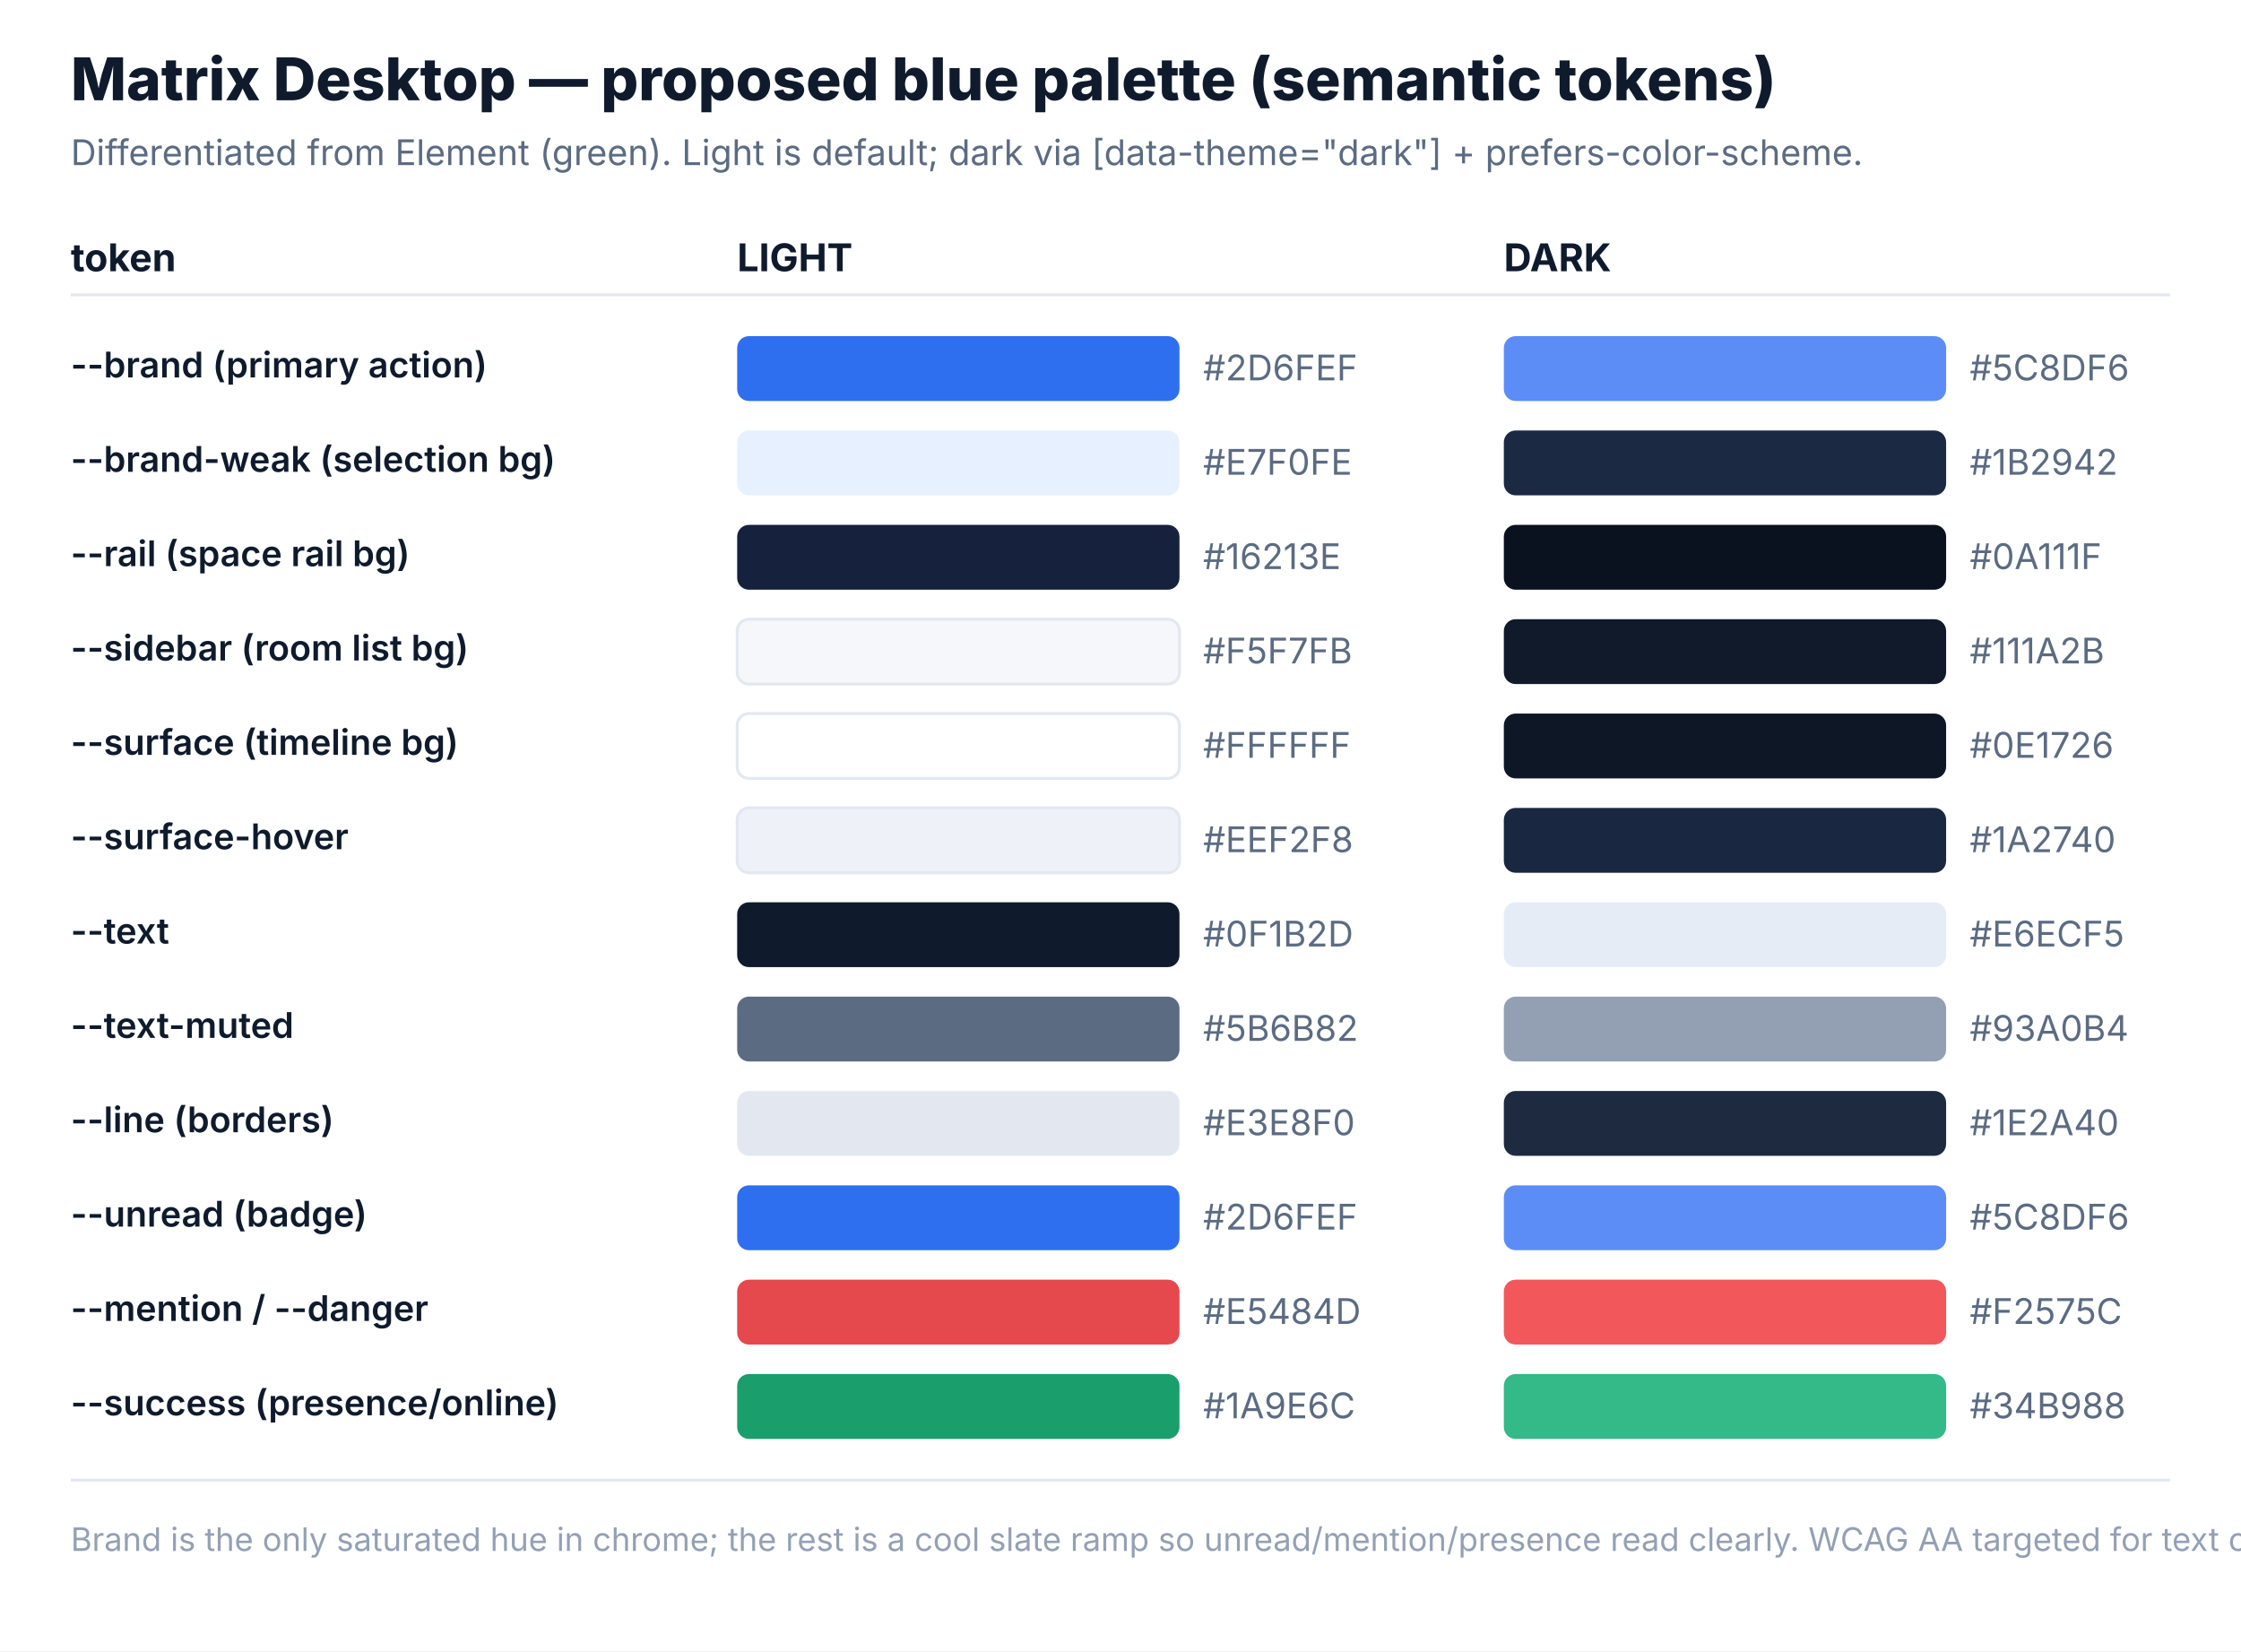
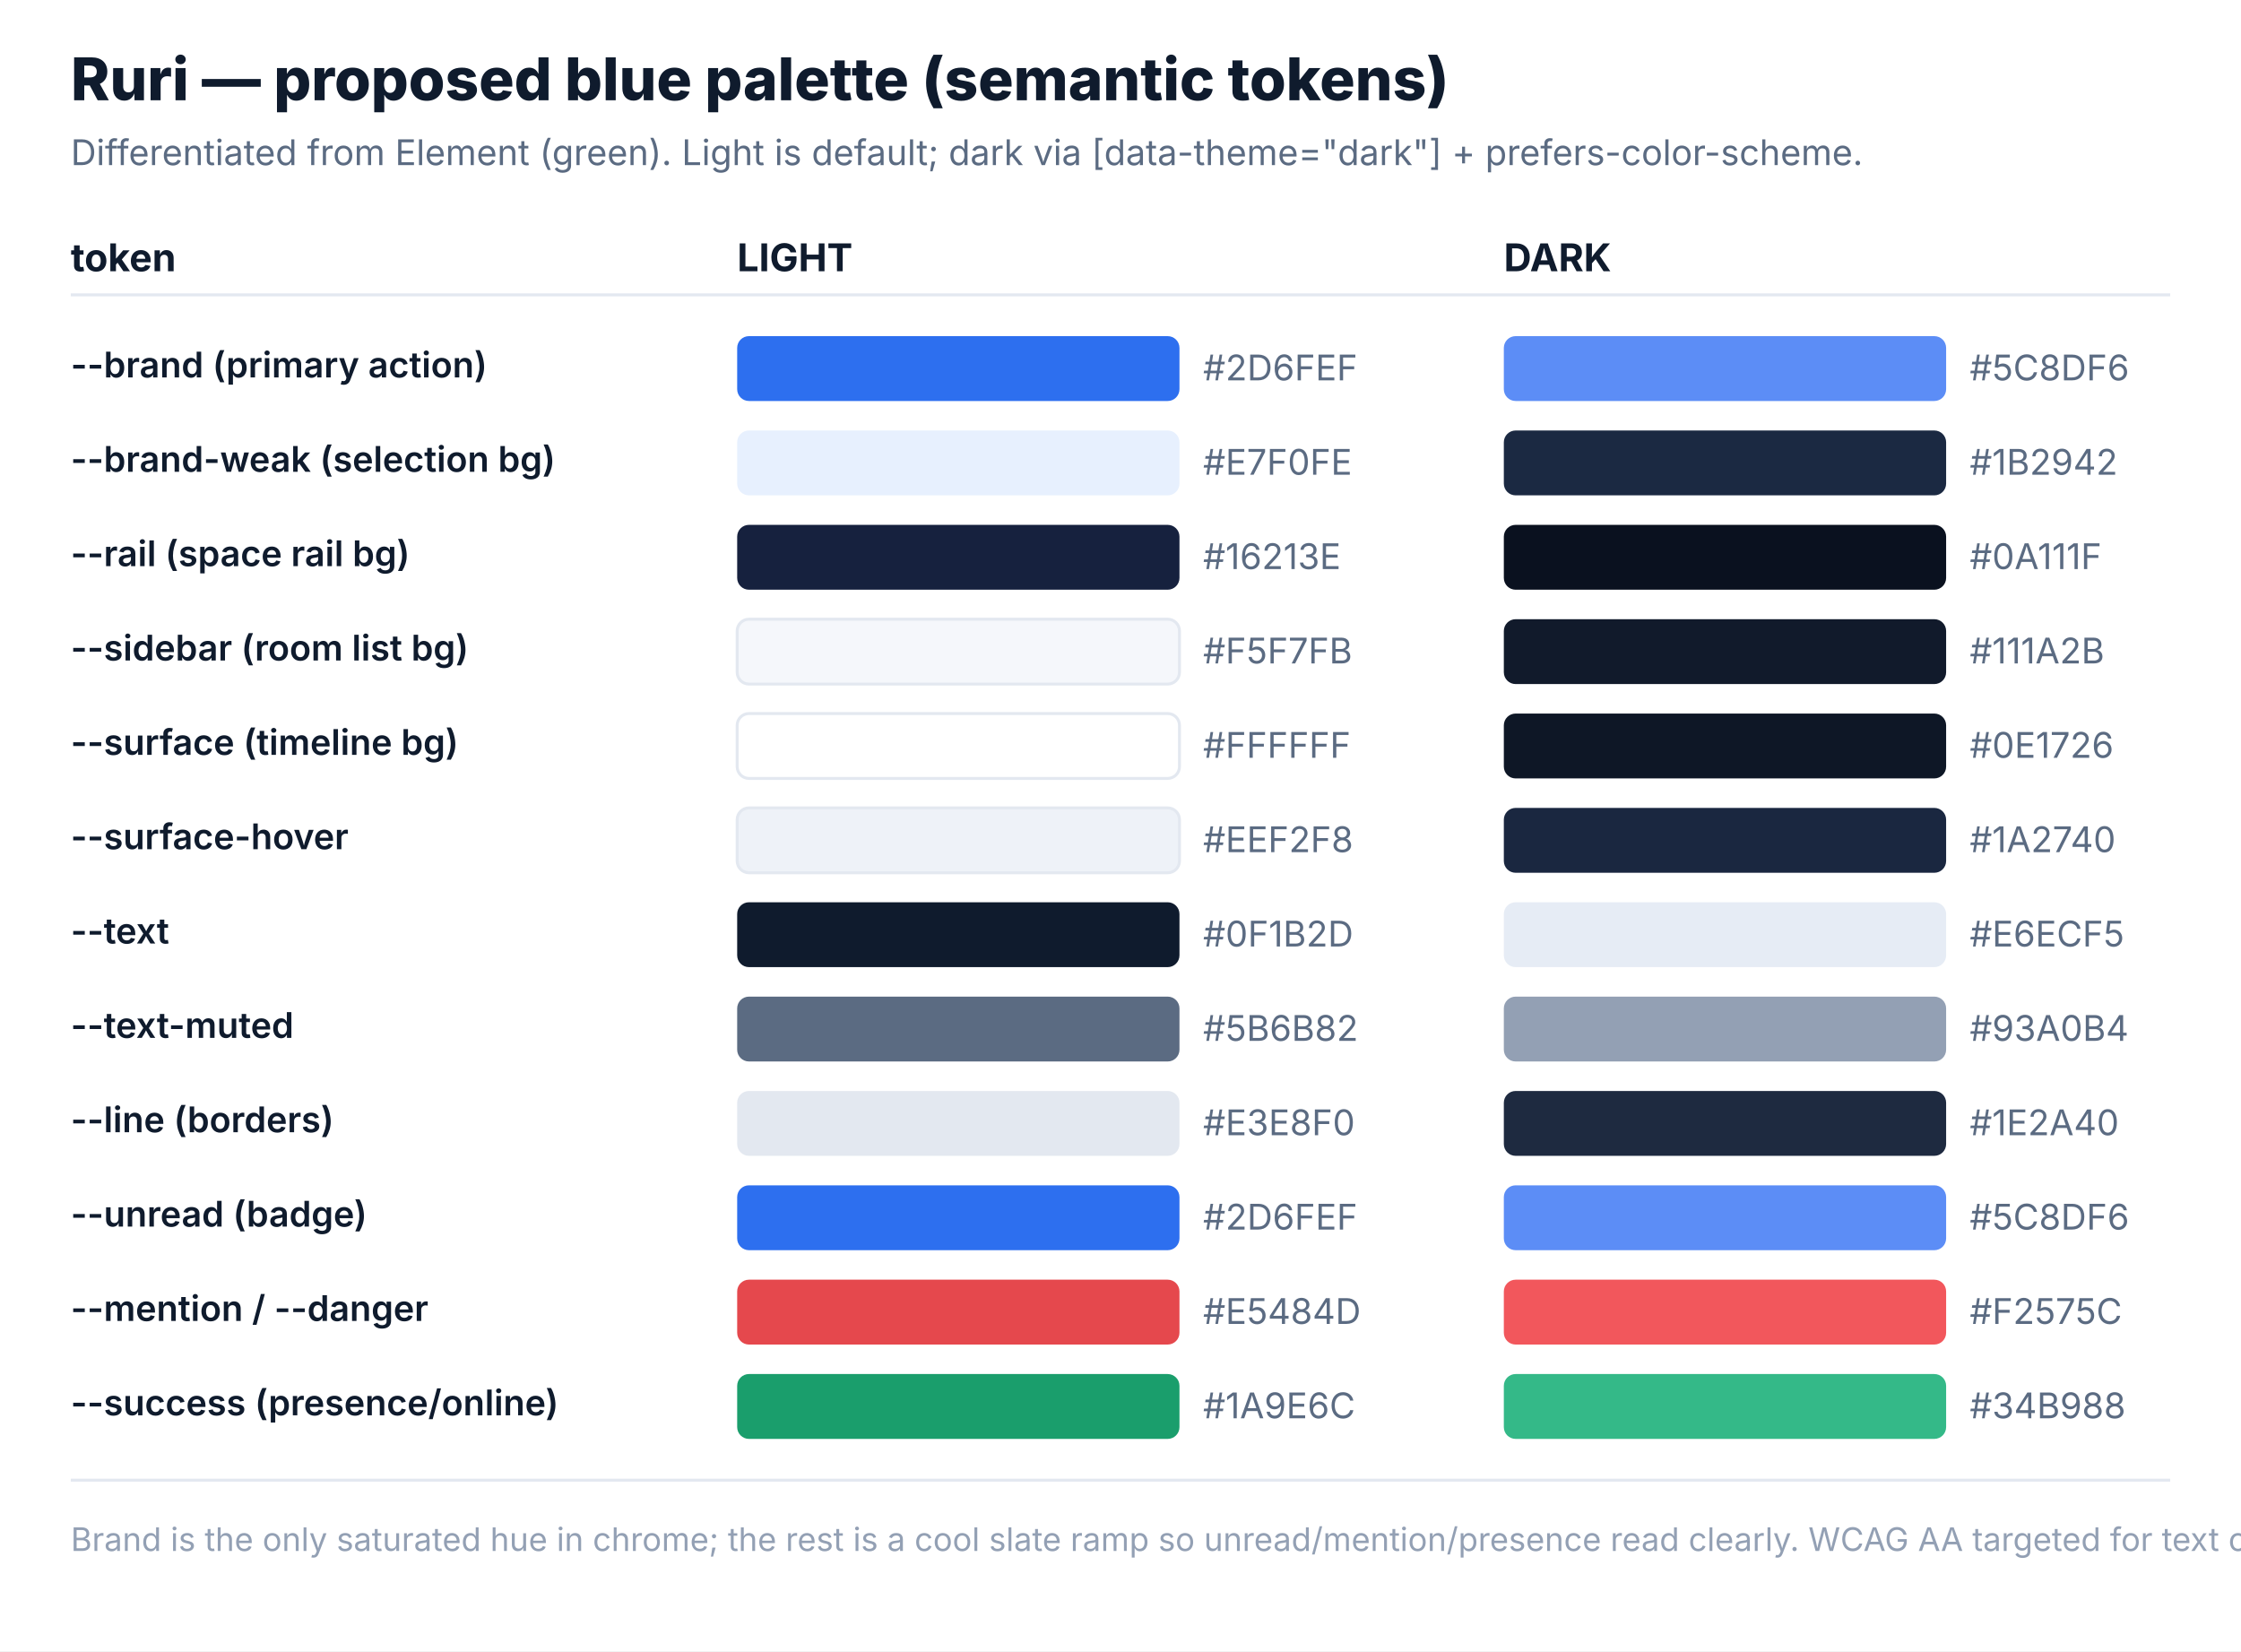
<svg xmlns="http://www.w3.org/2000/svg" width="760" height="560" viewBox="0 0 760 560" font-family="Inter, system-ui, sans-serif">
  <rect width="760" height="560" fill="#ffffff" />
-   <text x="24" y="34" font-size="20" font-weight="800" fill="#0F1B2D">Matrix Desktop — proposed blue palette (semantic tokens)</text>
+   <text x="24" y="34" font-size="20" font-weight="800" fill="#0F1B2D">Ruri — proposed blue palette (semantic tokens)</text>
  <text x="24" y="56" font-size="12" fill="#5B6B82">Differentiated from Element (green). Light is default; dark via [data-theme="dark"] + prefers-color-scheme.</text>
  <text x="24" y="92" font-size="13" font-weight="700" fill="#0F1B2D">token</text>
  <text x="250" y="92" font-size="13" font-weight="700" fill="#0F1B2D">LIGHT</text>
  <text x="510" y="92" font-size="13" font-weight="700" fill="#0F1B2D">DARK</text>
  <line x1="24" y1="100" x2="736" y2="100" stroke="#E3E8F0" />
  <g font-size="12">
    <text x="24" y="128" fill="#0F1B2D" font-weight="600">--brand (primary action)</text>
    <rect x="250" y="114" width="150" height="22" rx="4" fill="#2D6FEF" />
    <text x="408" y="129" fill="#5B6B82">#2D6FEF</text>
    <rect x="510" y="114" width="150" height="22" rx="4" fill="#5C8DF6" />
    <text x="668" y="129" fill="#5B6B82">#5C8DF6</text>
    <text x="24" y="160" fill="#0F1B2D" font-weight="600">--brand-weak (selection bg)</text>
    <rect x="250" y="146" width="150" height="22" rx="4" fill="#E7F0FE" />
    <text x="408" y="161" fill="#5B6B82">#E7F0FE</text>
    <rect x="510" y="146" width="150" height="22" rx="4" fill="#1B2942" />
    <text x="668" y="161" fill="#5B6B82">#1B2942</text>
    <text x="24" y="192" fill="#0F1B2D" font-weight="600">--rail (space rail bg)</text>
    <rect x="250" y="178" width="150" height="22" rx="4" fill="#16213E" />
    <text x="408" y="193" fill="#5B6B82">#16213E</text>
    <rect x="510" y="178" width="150" height="22" rx="4" fill="#0A111F" />
    <text x="668" y="193" fill="#5B6B82">#0A111F</text>
    <text x="24" y="224" fill="#0F1B2D" font-weight="600">--sidebar (room list bg)</text>
    <rect x="250" y="210" width="150" height="22" rx="4" fill="#F5F7FB" stroke="#E3E8F0" />
    <text x="408" y="225" fill="#5B6B82">#F5F7FB</text>
    <rect x="510" y="210" width="150" height="22" rx="4" fill="#111A2B" />
    <text x="668" y="225" fill="#5B6B82">#111A2B</text>
    <text x="24" y="256" fill="#0F1B2D" font-weight="600">--surface (timeline bg)</text>
    <rect x="250" y="242" width="150" height="22" rx="4" fill="#FFFFFF" stroke="#E3E8F0" />
    <text x="408" y="257" fill="#5B6B82">#FFFFFF</text>
    <rect x="510" y="242" width="150" height="22" rx="4" fill="#0E1726" />
    <text x="668" y="257" fill="#5B6B82">#0E1726</text>
    <text x="24" y="288" fill="#0F1B2D" font-weight="600">--surface-hover</text>
    <rect x="250" y="274" width="150" height="22" rx="4" fill="#EEF2F8" stroke="#E3E8F0" />
    <text x="408" y="289" fill="#5B6B82">#EEF2F8</text>
    <rect x="510" y="274" width="150" height="22" rx="4" fill="#1A2740" />
    <text x="668" y="289" fill="#5B6B82">#1A2740</text>
    <text x="24" y="320" fill="#0F1B2D" font-weight="600">--text</text>
    <rect x="250" y="306" width="150" height="22" rx="4" fill="#0F1B2D" />
    <text x="408" y="321" fill="#5B6B82">#0F1B2D</text>
    <rect x="510" y="306" width="150" height="22" rx="4" fill="#E6ECF5" />
    <text x="668" y="321" fill="#5B6B82">#E6ECF5</text>
    <text x="24" y="352" fill="#0F1B2D" font-weight="600">--text-muted</text>
    <rect x="250" y="338" width="150" height="22" rx="4" fill="#5B6B82" />
    <text x="408" y="353" fill="#5B6B82">#5B6B82</text>
    <rect x="510" y="338" width="150" height="22" rx="4" fill="#93A0B4" />
    <text x="668" y="353" fill="#5B6B82">#93A0B4</text>
    <text x="24" y="384" fill="#0F1B2D" font-weight="600">--line (borders)</text>
    <rect x="250" y="370" width="150" height="22" rx="4" fill="#E3E8F0" />
    <text x="408" y="385" fill="#5B6B82">#E3E8F0</text>
    <rect x="510" y="370" width="150" height="22" rx="4" fill="#1E2A40" />
    <text x="668" y="385" fill="#5B6B82">#1E2A40</text>
    <text x="24" y="416" fill="#0F1B2D" font-weight="600">--unread (badge)</text>
    <rect x="250" y="402" width="150" height="22" rx="4" fill="#2D6FEF" />
    <text x="408" y="417" fill="#5B6B82">#2D6FEF</text>
    <rect x="510" y="402" width="150" height="22" rx="4" fill="#5C8DF6" />
    <text x="668" y="417" fill="#5B6B82">#5C8DF6</text>
    <text x="24" y="448" fill="#0F1B2D" font-weight="600">--mention / --danger</text>
    <rect x="250" y="434" width="150" height="22" rx="4" fill="#E5484D" />
    <text x="408" y="449" fill="#5B6B82">#E5484D</text>
    <rect x="510" y="434" width="150" height="22" rx="4" fill="#F2575C" />
    <text x="668" y="449" fill="#5B6B82">#F2575C</text>
    <text x="24" y="480" fill="#0F1B2D" font-weight="600">--success (presence/online)</text>
    <rect x="250" y="466" width="150" height="22" rx="4" fill="#1A9E6C" />
    <text x="408" y="481" fill="#5B6B82">#1A9E6C</text>
    <rect x="510" y="466" width="150" height="22" rx="4" fill="#34B988" />
    <text x="668" y="481" fill="#5B6B82">#34B988</text>
  </g>
  <line x1="24" y1="502" x2="736" y2="502" stroke="#E3E8F0" />
  <text x="24" y="526" font-size="11" fill="#93A0B4">Brand is the only saturated hue in chrome; the rest is a cool slate ramp so unread/mention/presence read clearly. WCAG AA targeted for text on surface/sidebar.</text>
</svg>
